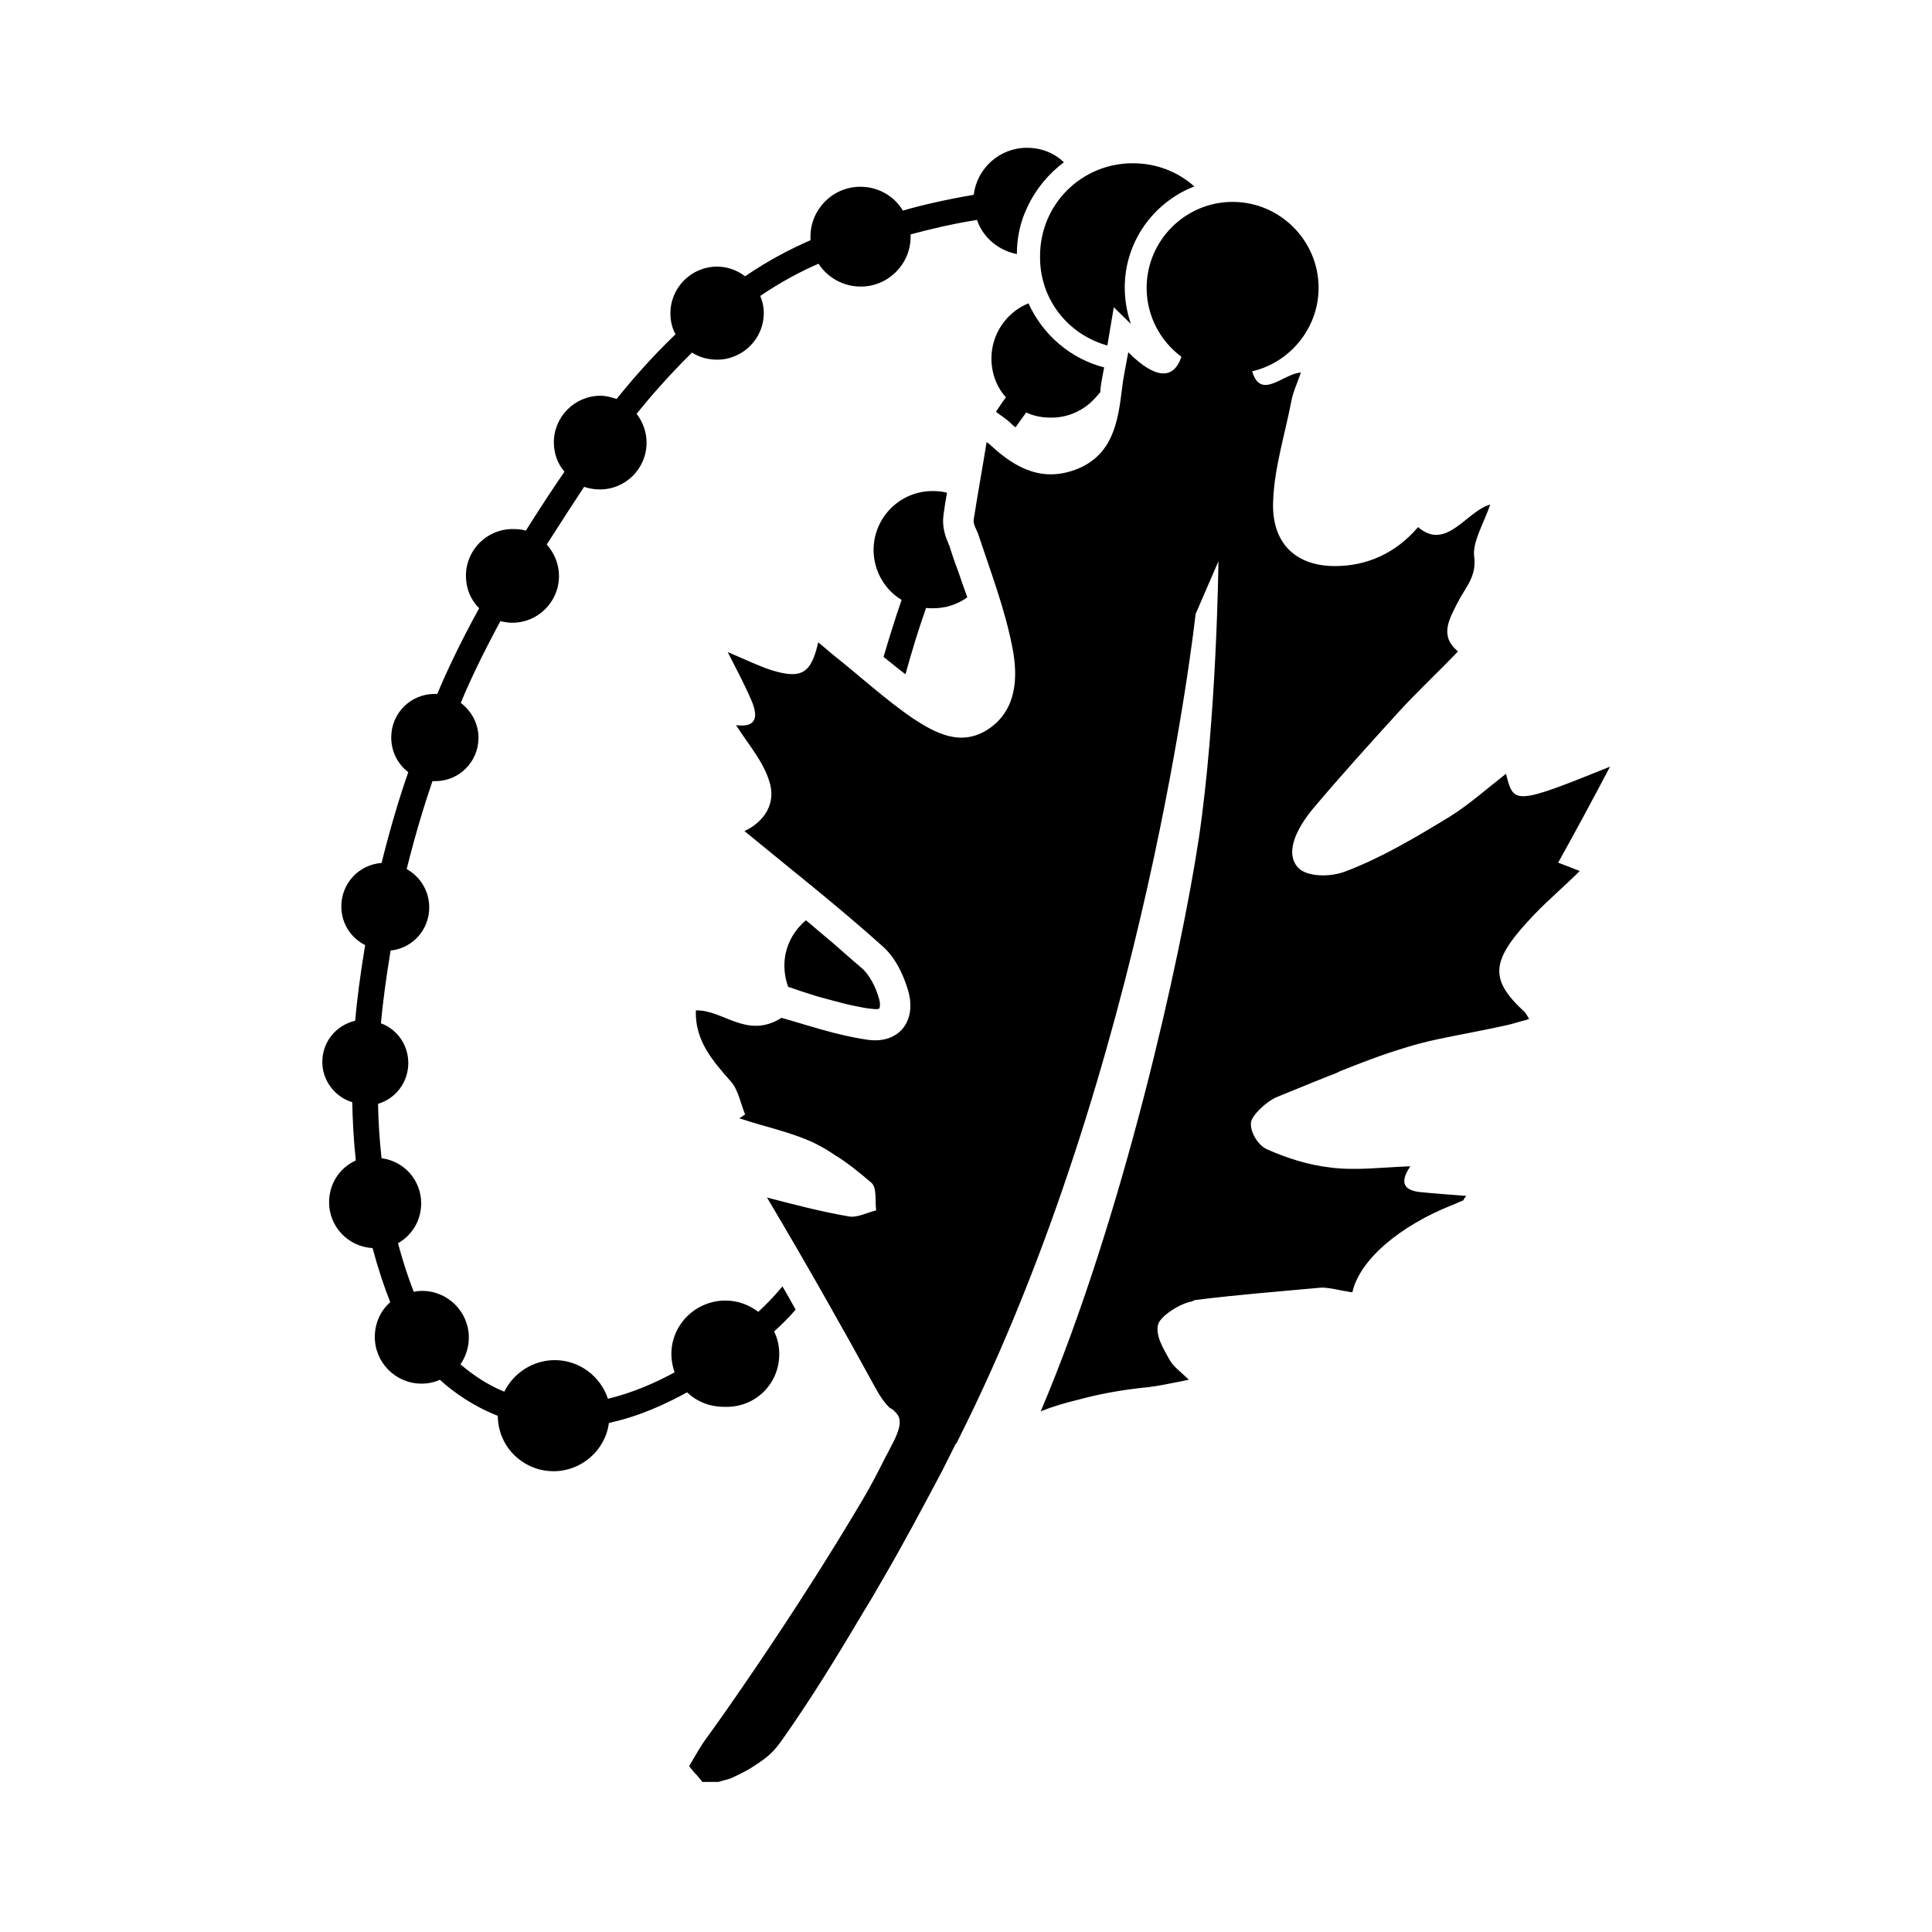
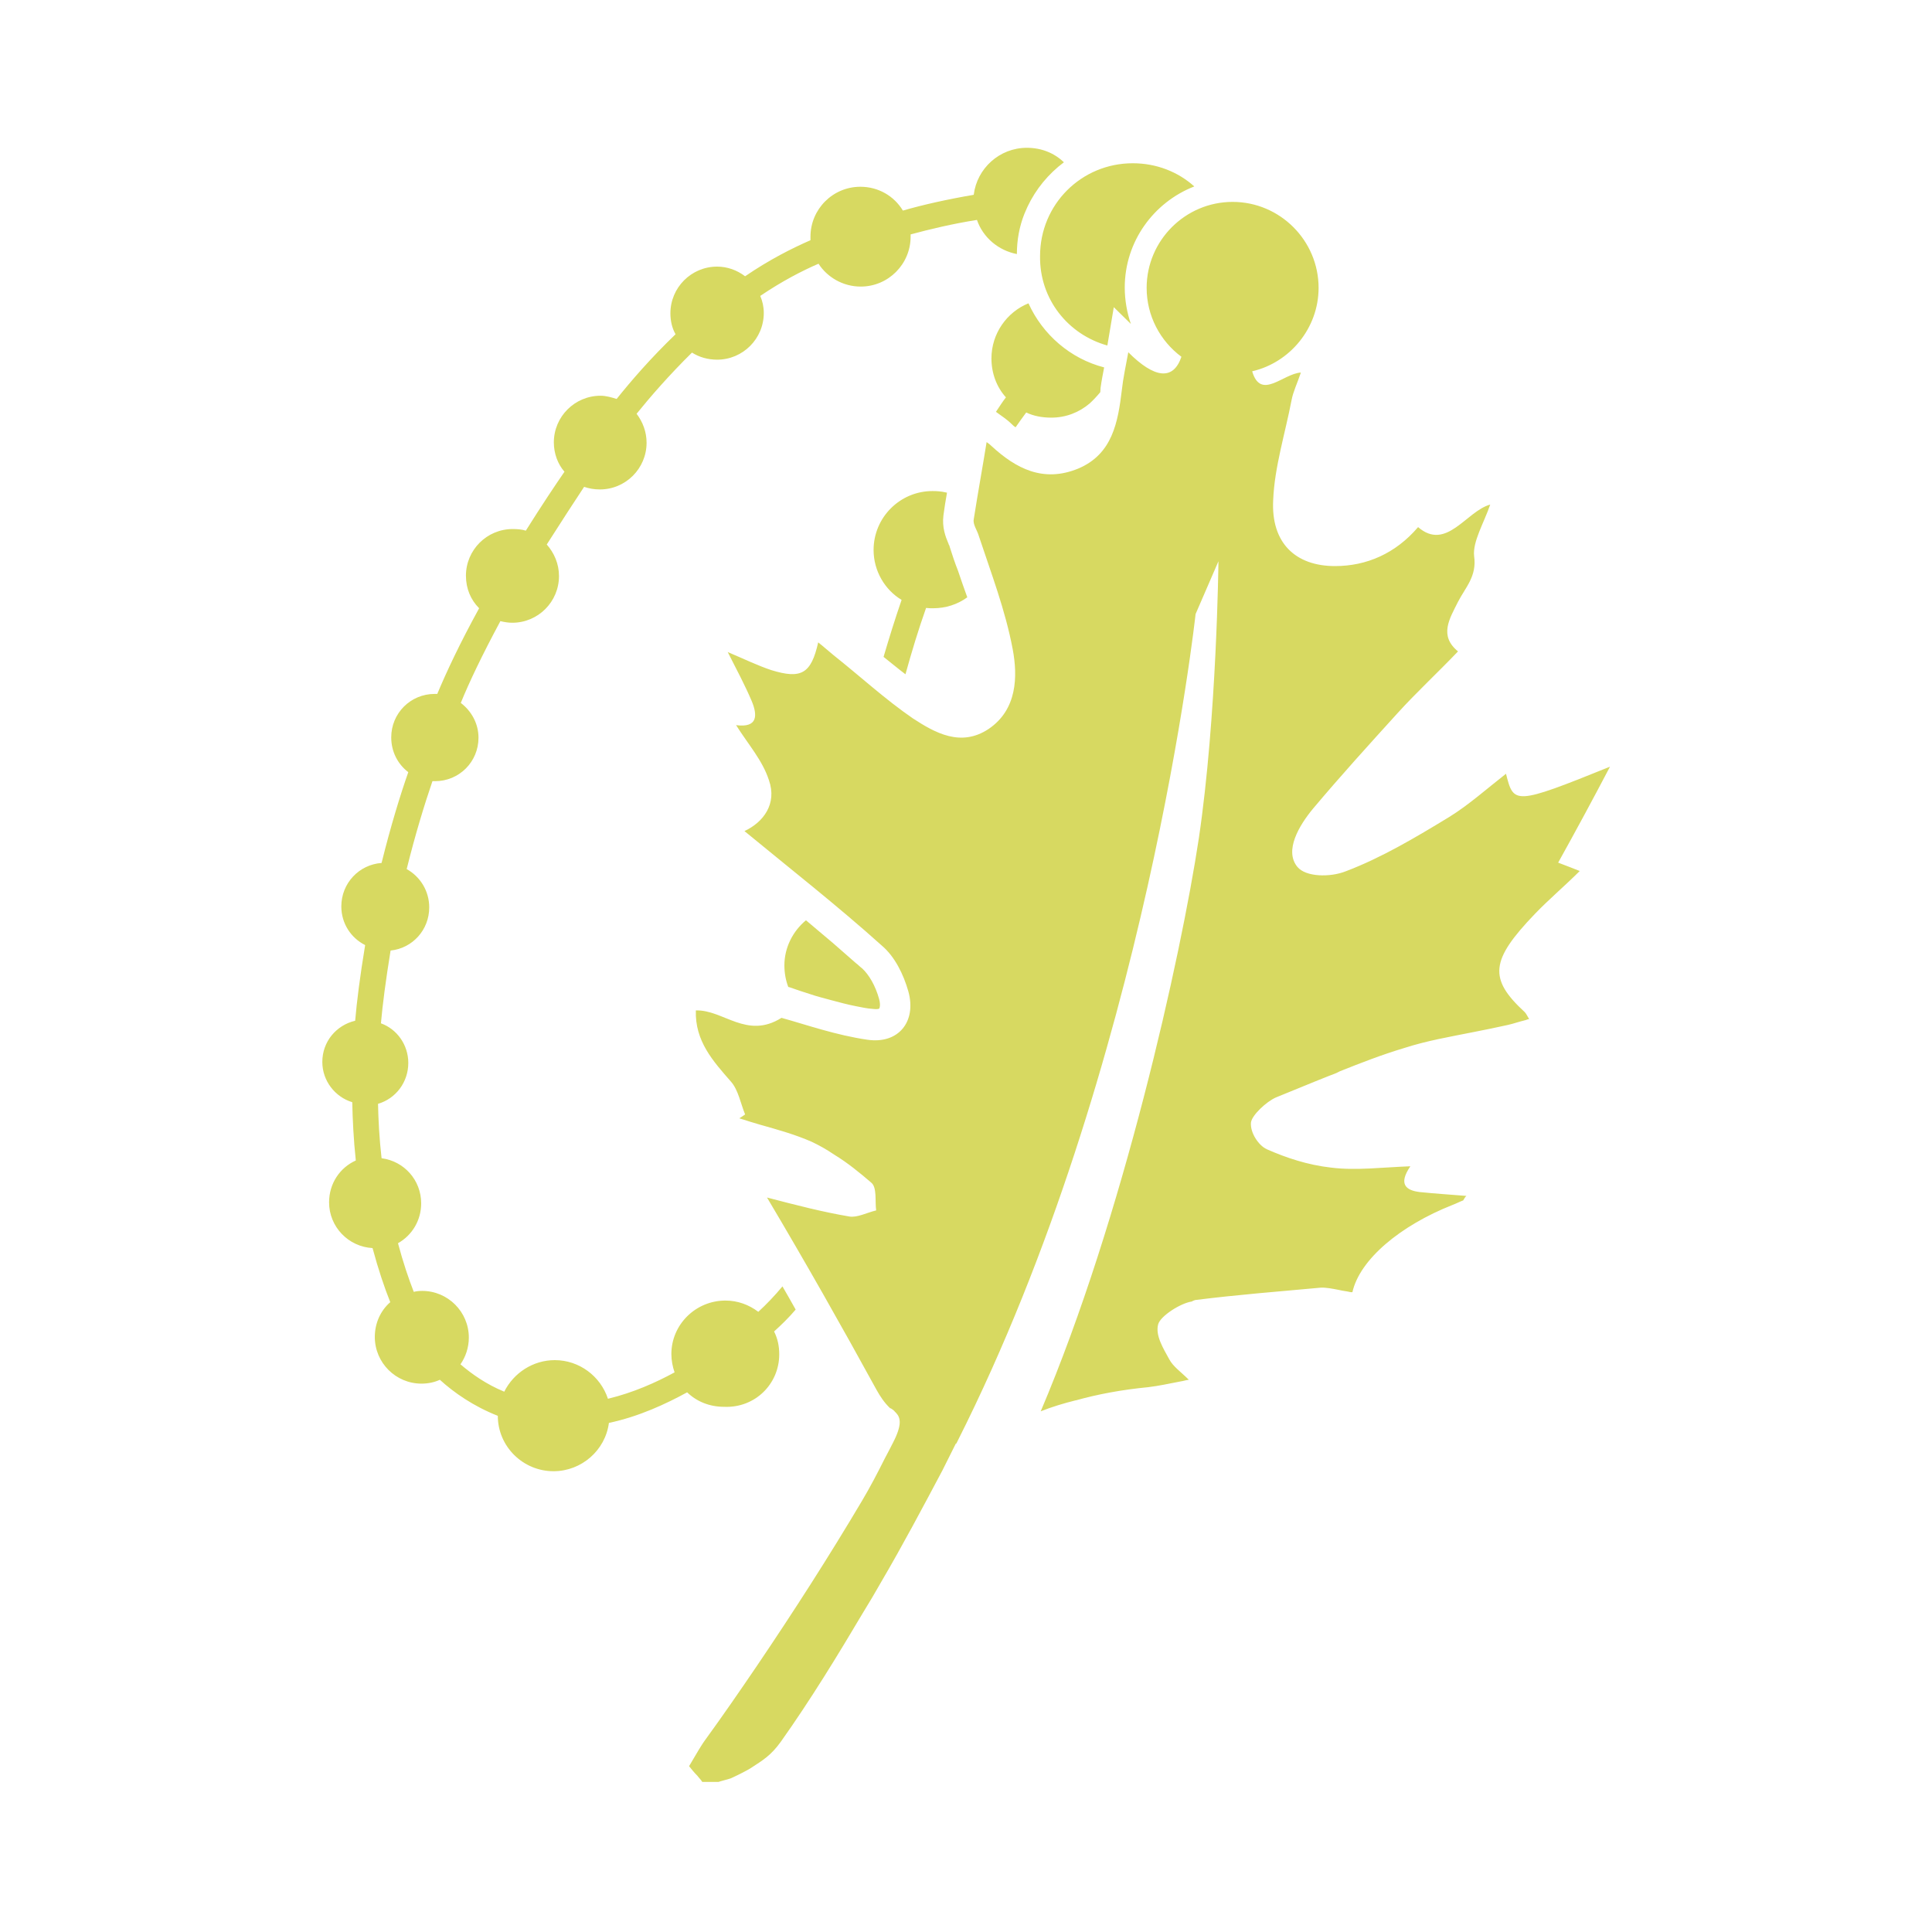
- <svg xmlns="http://www.w3.org/2000/svg" version="1.1" id="Layer_1" x="0px" y="0px" viewBox="0 0 600 600" style="enable-background:new 0 0 600 600;" xml:space="preserve">
-   <path d="M274.4,204c1.8-6.1,3.5-11.6,5.6-17.7c-5.2-3.1-8.7-9-8.7-15.5c0-10.1,8.2-18.3,18.3-18.3c1.4,0,2.7,0.1,4,0.4  c0.1,0,0.3,0.1,0.5,0.1c-0.4,2.3-0.8,4.6-1.1,7c-0.5,3.8,0.7,6.8,1.5,8.7l0,0c0,0,0.1,0.1,0.1,0.3c0.1,0.3,0.3,0.4,0.3,0.7  c0.8,2.5,1.6,5,2.6,7.5c1,2.9,1.9,5.6,2.9,8.3c-3,2.2-6.7,3.4-10.6,3.4c-0.7,0-1.5,0-2.2-0.1c-2.5,7.1-4.4,13.4-6.4,20.6  C278.8,207.6,276.7,205.8,274.4,204z M311.8,129.7c0.4,0.3,1.5,1.1,2.6,2.2c0.3,0.3,0.5,0.5,1,0.8c1.1-1.6,2.2-3.1,3.3-4.6  c2.3,1.1,4.9,1.6,7.8,1.6c4.5,0,8.6-1.6,11.9-4.4l0,0c1.2-1.1,2.3-2.3,3.3-3.5c0-0.4,0.1-0.8,0.1-1.4c0.3-2.2,0.7-4.2,1.1-6.3  c-10.5-2.7-19.1-10.2-23.5-19.9c-6.7,2.7-11.5,9.4-11.5,17.1c0,4.6,1.6,8.9,4.5,12.1c-1.1,1.4-2,2.9-3.1,4.5L311.8,129.7z   M251.8,308.8c2,0.7,4.2,1.2,6.3,1.8c2.6,0.7,5.2,1.4,7.8,1.9c1.6,0.3,3.3,0.7,4.9,0.8c0.4,0,0.7,0.1,1.1,0.1c0.8,0,1.2-0.1,1.2-0.3  c0.1-0.1,0.4-1.1-0.1-2.9c-1.1-4-3.1-7.5-5.3-9.5c-0.7-0.5-1.2-1.1-1.9-1.6c-2.3-2-4.8-4.2-7.2-6.3c-2.7-2.3-5.5-4.6-8.3-7  c-4.1,3.4-6.7,8.5-6.7,14c0,2.3,0.4,4.6,1.2,6.7l0.4,0.1C247.4,307.4,249.6,308.1,251.8,308.8z M242,420.6c0-2.6-0.5-4.9-1.6-7.1  c2.2-2,4.5-4.2,6.7-6.8c-1.4-2.5-2.7-4.8-4.1-7.2c-2.5,3-5,5.6-7.5,7.9c-2.9-2.2-6.4-3.5-10.2-3.5c-9.3,0-16.8,7.5-16.8,16.6  c0,2,0.4,4,1,5.7c-5.7,3.1-12.8,6.3-20.7,8.2c-2.3-7-8.9-12-16.5-12c-6.8,0-12.8,4-15.7,9.8c-5.6-2.3-10.1-5.5-13.6-8.5  c1.6-2.3,2.6-5.2,2.6-8.3c0-8-6.5-14.5-14.5-14.5c-1,0-1.8,0.1-2.6,0.3c-1.6-4.1-3.3-9.1-4.9-15.1c4.4-2.5,7.2-7.1,7.2-12.4  c0-7.2-5.3-13.1-12.3-14c-0.7-6.1-1-12-1.1-16.9c5.5-1.6,9.4-6.7,9.4-12.7c0-5.6-3.5-10.5-8.5-12.3c0.5-5.7,1.5-13.4,3-22.6  c6.8-0.7,12-6.4,12-13.4c0-5-2.7-9.5-7-11.9c2.7-10.9,5.6-20.3,8-27.3c0.3,0,0.5,0,0.8,0c7.5,0,13.5-6,13.5-13.5  c0-4.4-2.2-8.3-5.5-10.8c2.6-6.4,6.7-15,12.3-25.4c1.2,0.3,2.5,0.5,3.7,0.5c8,0,14.5-6.5,14.5-14.5c0-3.8-1.5-7.2-3.8-9.8  c4.8-7.5,8.6-13.4,11.6-17.9c1.5,0.5,3.1,0.8,4.9,0.8c8,0,14.5-6.5,14.5-14.5c0-3.4-1.2-6.5-3.1-9c4.2-5.2,10-11.9,17.2-19  c2.2,1.4,4.9,2.2,7.8,2.2c8,0,14.5-6.5,14.5-14.5c0-1.9-0.4-3.7-1.1-5.3c6.8-4.6,13-7.8,18.1-10c2.7,4.2,7.6,7.1,13.1,7.1  c8.6,0,15.5-7,15.5-15.5c0-0.3,0-0.5,0-0.7c5.9-1.6,13-3.3,20.6-4.5c1.9,5.5,6.7,9.5,12.4,10.6c0-4.4,0.8-8.6,2.3-12.4  c0.3-0.8,0.7-1.5,1-2.3c2.6-5.5,6.5-10.2,11.3-13.8c-3-2.9-7-4.5-11.5-4.5c-8.5,0-15.5,6.4-16.5,14.6c-8.2,1.4-15.8,3.1-22,4.9  c-2.7-4.5-7.6-7.4-13.2-7.4c-8.6,0-15.5,7-15.5,15.5c0,0.3,0,0.7,0,1.1c-5.7,2.5-12.7,6-20.3,11.2c-2.5-1.9-5.5-3-8.7-3  c-8,0-14.5,6.5-14.5,14.5c0,2.3,0.5,4.6,1.6,6.5c-7.8,7.5-13.9,14.6-18.3,20.1c-1.6-0.5-3.3-1-5-1c-8,0-14.5,6.5-14.5,14.5  c0,3.4,1.2,6.7,3.3,9.1c-3.1,4.5-7.1,10.5-12,18.3c-1.2-0.4-2.7-0.5-4.1-0.5c-8,0-14.5,6.5-14.5,14.5c0,4,1.5,7.5,4.1,10.1  c-6,10.9-10.2,19.9-13,26.6c-0.3,0-0.5,0-0.8,0c-7.5,0-13.5,6-13.5,13.5c0,4.4,2,8.3,5.3,10.8c-2.5,7.1-5.5,16.9-8.3,28.2  c-7,0.5-12.5,6.3-12.5,13.5c0,5.3,3,9.8,7.4,12c-1.6,9.7-2.6,17.6-3.1,23.5c-5.9,1.4-10.2,6.5-10.2,12.8c0,5.9,4,10.9,9.3,12.5l0,0  c0.1,5.2,0.4,11.6,1.1,18.1c-4.9,2.2-8.3,7.1-8.3,13c0,7.6,6,13.8,13.5,14.2c1.8,6.7,3.7,12.3,5.5,16.8c-3,2.6-4.8,6.5-4.8,10.8  c0,8,6.5,14.5,14.5,14.5c2,0,4-0.4,5.7-1.2c4.4,4,10.4,8.2,18,11.2c0,9.5,7.8,17.2,17.3,17.2c8.7,0,16.1-6.5,17.2-15l0,0  c9.4-2,17.7-5.9,24.3-9.5c3,2.9,7,4.5,11.5,4.5C234.5,437.3,242,429.8,242,420.6z M500,238.1c-29.9,12.1-29.9,11.6-32.3,2.2  c-5.9,4.6-11.6,9.7-17.6,13.4c-10.5,6.4-21.1,12.7-32.2,16.9c-4.8,1.9-12.4,1.8-15-1.4c-4.1-5,0.5-12.8,4.9-18.1  c8.5-10.1,17.3-19.8,26.2-29.6c5.9-6.5,12.3-12.4,18.8-19.2c-6-4.9-2.6-10.2,0-15.4c2.3-4.5,5.9-7.9,5-14.2c-0.5-4.5,3.1-10.4,5-16  c-7.4,2-13.6,14.6-22.4,7c-7,8.2-16,12.1-25.8,12.1c-12.3,0-19.9-7.2-19.2-20.5c0.4-10.2,3.7-20.6,5.7-31c0.5-2.7,1.8-5.3,2.9-8.6  c-5.5,0.3-12.4,8.7-15.1-0.3v-0.1c11.7-2.7,20.6-13.4,20.6-25.9c0-14.7-12-26.7-26.7-26.7s-26.7,12-26.7,26.7  c0,8.7,4.2,16.5,10.8,21.4c-2.5,7.4-8.3,6.8-16.5-1.4c-0.8,4.4-1.6,8-2,11.7c-1.2,10-2.9,19.9-13.5,24.4c-10.9,4.5-19.4,0-27-7  c-0.7-0.7-1.4-1.1-1.5-1.2c-1.2,7.5-2.7,15.7-4,24c-0.3,1.6,1.1,3.4,1.6,5.2c3.8,11.5,8.2,22.9,10.5,35.1c1.6,8.5,1.4,18.8-7.5,24.8  c-8.6,5.7-16.6,1.2-23.5-3.3c-8.6-5.9-16.4-13.1-24.6-19.6c-1.5-1.2-3-2.6-4.8-4c-2.2,9.7-5.2,11.5-14.6,8.6  c-4.2-1.4-8.3-3.4-13.5-5.6c2.9,5.7,5.3,10.2,7.4,15.1c1.9,4.5,2,8.5-4.8,7.6c3.7,5.9,8.2,10.9,10.2,17.1c2.6,7.4-1.8,13.1-7.6,15.8  c14.2,11.7,28.9,23.2,42.7,35.6c4,3.4,6.7,8.9,8.2,14.2c2.6,9.4-3.1,16.4-12.7,15c-9.7-1.4-18.8-4.6-26.7-6.8  c-10.8,6.8-18.1-2.6-26.6-2.3c-0.3,9.5,5.3,15.7,10.9,22.1c2.3,2.6,3,6.8,4.4,10.2c-0.5,0.4-1.2,0.8-1.8,1.2c2.2,0.7,4.4,1.4,6.5,2  c5.7,1.6,11,3.1,16,5.3c2.3,1.1,4.5,2.3,7,4c4.1,2.5,7.9,5.6,11.5,8.7c1.8,1.5,1.1,5.7,1.5,8.6c-2.9,0.7-5.9,2.3-8.3,1.9  c-8.3-1.4-16.4-3.5-25.6-5.9c12,20.2,23.1,39.8,34,59.7c1.1,2,2.5,4.1,4.2,5.7c0,0,0.1,0.1,0.3,0.1c0.5,0.3,1,0.7,1.2,1  c0.1,0.1,0.3,0.3,0.4,0.4l0,0c1.4,1.5,1.9,3.7-1,9.3c-0.8,1.6-1.6,3.1-2.5,4.8c-2.3,4.6-4.6,9-7.1,13.2  c-10.2,17.2-21.1,34.2-32.6,51.2c-5.3,7.8-10.6,15.5-16.2,23.2c-0.8,1.1-1.5,2.3-2,3.1c-1,1.6-1.9,3.3-2.9,4.9c0.8,1,1.6,2,2.6,3  c0.5,0.7,1.1,1.2,1.5,1.9c1.6,0,3.4,0,5,0c1.2-0.4,2.6-0.7,3.8-1.1c1.6-0.7,4.8-2.3,6.1-3.1c4-2.6,6.4-4,9.5-8.3  c9.3-13.1,17.7-26.9,25.6-40.2c1.9-3.1,3.7-6.1,5.5-9.3c6.8-11.6,13.1-23.5,19.1-34.8c1.4-2.7,2.7-5.5,4.1-8.2l0.1-0.1h0.1l0.4-0.8  c58.7-116.5,73.9-256.8,73.9-256.8l7.1-16.4c0,0-0.5,48.4-6.1,86.1c-5.6,37-23.6,117.9-49.1,177.9c3.5-1.4,7.2-2.5,10.8-3.4  c0,0,0,0,0.1,0c6.8-1.9,14.2-3.3,22.5-4.1c3.3-0.4,6.5-1.1,10.1-1.8c0.8-0.1,1.6-0.4,2.5-0.5c-2.5-2.5-4.9-4.1-6.1-6.4  c-1.8-3.3-4.4-7.4-3.4-10.9c0.8-2.6,7-6.5,10.4-7l0,0c0.5-0.3,1.1-0.5,1.4-0.5c12.7-1.6,25.5-2.6,38.6-3.8c1.6-0.1,3.7,0.3,5.7,0.7  c1.2,0.3,2.5,0.4,3.7,0.7c0.1,0,0.4,0,0.5,0c2.3-10.2,14.9-20.7,31.1-27.1c1.1-0.4,2.2-1,3.3-1.4c0.3-0.4,0.5-1,1-1.4  c-4.8-0.4-9.7-0.7-14.5-1.2c-4.1-0.5-6.8-2.3-2.9-8c-8.6,0.3-16.9,1.4-24.7,0.4c-7.1-0.8-13.8-3-19.9-5.7c-2.6-1.2-5.2-5.2-4.9-8.3  c0.3-2.3,4.8-6.5,7.8-7.8c5.5-2.2,10.9-4.5,16.5-6.7c1.1-0.4,2.2-0.8,3.3-1.4c6.5-2.6,13.2-5.2,19.9-7.2c7.1-2.3,14.2-3.5,21.7-5  c3.5-0.7,7.1-1.4,10.6-2.2c1.8-0.4,3.4-1,5.5-1.5c0.3-0.1,0.7-0.3,1.1-0.3c-0.7-1.2-1-1.8-1.4-2.2c-11.3-10.4-10.6-16.1,3.1-30.4  c4.4-4.6,9.3-8.7,14-13.4c-1.8-0.7-3.5-1.4-6.7-2.6C489.3,258.2,494.7,248.2,500,238.1z M343.9,107.3l2-11.9l5.3,5.2  c-1.2-3.5-1.9-7.4-1.9-11.3c0-14.3,9-26.5,21.6-31.4c-5-4.5-11.7-7.2-19.1-7.2c-16,0-28.8,12.8-28.8,28.8  C322.8,92.9,331.7,103.9,343.9,107.3z" />
+ <svg xmlns="http://www.w3.org/2000/svg" version="1.1" x="0px" y="0px" viewBox="0 0 600 600" style="enable-background:new 0 0 600 600;" xml:space="preserve">
+   <path d="M274.4,204c1.8-6.1,3.5-11.6,5.6-17.7c-5.2-3.1-8.7-9-8.7-15.5c0-10.1,8.2-18.3,18.3-18.3c1.4,0,2.7,0.1,4,0.4  c0.1,0,0.3,0.1,0.5,0.1c-0.4,2.3-0.8,4.6-1.1,7c-0.5,3.8,0.7,6.8,1.5,8.7l0,0c0,0,0.1,0.1,0.1,0.3c0.1,0.3,0.3,0.4,0.3,0.7  c0.8,2.5,1.6,5,2.6,7.5c1,2.9,1.9,5.6,2.9,8.3c-3,2.2-6.7,3.4-10.6,3.4c-0.7,0-1.5,0-2.2-0.1c-2.5,7.1-4.4,13.4-6.4,20.6  C278.8,207.6,276.7,205.8,274.4,204z M311.8,129.7c0.4,0.3,1.5,1.1,2.6,2.2c0.3,0.3,0.5,0.5,1,0.8c1.1-1.6,2.2-3.1,3.3-4.6  c2.3,1.1,4.9,1.6,7.8,1.6c4.5,0,8.6-1.6,11.9-4.4l0,0c1.2-1.1,2.3-2.3,3.3-3.5c0-0.4,0.1-0.8,0.1-1.4c0.3-2.2,0.7-4.2,1.1-6.3  c-10.5-2.7-19.1-10.2-23.5-19.9c-6.7,2.7-11.5,9.4-11.5,17.1c0,4.6,1.6,8.9,4.5,12.1c-1.1,1.4-2,2.9-3.1,4.5L311.8,129.7z   M251.8,308.8c2,0.7,4.2,1.2,6.3,1.8c2.6,0.7,5.2,1.4,7.8,1.9c1.6,0.3,3.3,0.7,4.9,0.8c0.4,0,0.7,0.1,1.1,0.1c0.8,0,1.2-0.1,1.2-0.3  c0.1-0.1,0.4-1.1-0.1-2.9c-1.1-4-3.1-7.5-5.3-9.5c-0.7-0.5-1.2-1.1-1.9-1.6c-2.3-2-4.8-4.2-7.2-6.3c-2.7-2.3-5.5-4.6-8.3-7  c-4.1,3.4-6.7,8.5-6.7,14c0,2.3,0.4,4.6,1.2,6.7l0.4,0.1C247.4,307.4,249.6,308.1,251.8,308.8z M242,420.6c0-2.6-0.5-4.9-1.6-7.1  c2.2-2,4.5-4.2,6.7-6.8c-1.4-2.5-2.7-4.8-4.1-7.2c-2.5,3-5,5.6-7.5,7.9c-2.9-2.2-6.4-3.5-10.2-3.5c-9.3,0-16.8,7.5-16.8,16.6  c0,2,0.4,4,1,5.7c-5.7,3.1-12.8,6.3-20.7,8.2c-2.3-7-8.9-12-16.5-12c-6.8,0-12.8,4-15.7,9.8c-5.6-2.3-10.1-5.5-13.6-8.5  c1.6-2.3,2.6-5.2,2.6-8.3c0-8-6.5-14.5-14.5-14.5c-1,0-1.8,0.1-2.6,0.3c-1.6-4.1-3.3-9.1-4.9-15.1c4.4-2.5,7.2-7.1,7.2-12.4  c0-7.2-5.3-13.1-12.3-14c-0.7-6.1-1-12-1.1-16.9c5.5-1.6,9.4-6.7,9.4-12.7c0-5.6-3.5-10.5-8.5-12.3c0.5-5.7,1.5-13.4,3-22.6  c6.8-0.7,12-6.4,12-13.4c0-5-2.7-9.5-7-11.9c2.7-10.9,5.6-20.3,8-27.3c0.3,0,0.5,0,0.8,0c7.5,0,13.5-6,13.5-13.5  c0-4.4-2.2-8.3-5.5-10.8c2.6-6.4,6.7-15,12.3-25.4c1.2,0.3,2.5,0.5,3.7,0.5c8,0,14.5-6.5,14.5-14.5c0-3.8-1.5-7.2-3.8-9.8  c4.8-7.5,8.6-13.4,11.6-17.9c1.5,0.5,3.1,0.8,4.9,0.8c8,0,14.5-6.5,14.5-14.5c0-3.4-1.2-6.5-3.1-9c4.2-5.2,10-11.9,17.2-19  c2.2,1.4,4.9,2.2,7.8,2.2c8,0,14.5-6.5,14.5-14.5c0-1.9-0.4-3.7-1.1-5.3c6.8-4.6,13-7.8,18.1-10c2.7,4.2,7.6,7.1,13.1,7.1  c8.6,0,15.5-7,15.5-15.5c0-0.3,0-0.5,0-0.7c5.9-1.6,13-3.3,20.6-4.5c1.9,5.5,6.7,9.5,12.4,10.6c0-4.4,0.8-8.6,2.3-12.4  c0.3-0.8,0.7-1.5,1-2.3c2.6-5.5,6.5-10.2,11.3-13.8c-3-2.9-7-4.5-11.5-4.5c-8.5,0-15.5,6.4-16.5,14.6c-8.2,1.4-15.8,3.1-22,4.9  c-2.7-4.5-7.6-7.4-13.2-7.4c-8.6,0-15.5,7-15.5,15.5c0,0.3,0,0.7,0,1.1c-5.7,2.5-12.7,6-20.3,11.2c-2.5-1.9-5.5-3-8.7-3  c-8,0-14.5,6.5-14.5,14.5c0,2.3,0.5,4.6,1.6,6.5c-7.8,7.5-13.9,14.6-18.3,20.1c-1.6-0.5-3.3-1-5-1c-8,0-14.5,6.5-14.5,14.5  c0,3.4,1.2,6.7,3.3,9.1c-3.1,4.5-7.1,10.5-12,18.3c-1.2-0.4-2.7-0.5-4.1-0.5c-8,0-14.5,6.5-14.5,14.5c0,4,1.5,7.5,4.1,10.1  c-6,10.9-10.2,19.9-13,26.6c-0.3,0-0.5,0-0.8,0c-7.5,0-13.5,6-13.5,13.5c0,4.4,2,8.3,5.3,10.8c-2.5,7.1-5.5,16.9-8.3,28.2  c-7,0.5-12.5,6.3-12.5,13.5c0,5.3,3,9.8,7.4,12c-1.6,9.7-2.6,17.6-3.1,23.5c-5.9,1.4-10.2,6.5-10.2,12.8c0,5.9,4,10.9,9.3,12.5l0,0  c0.1,5.2,0.4,11.6,1.1,18.1c-4.9,2.2-8.3,7.1-8.3,13c0,7.6,6,13.8,13.5,14.2c1.8,6.7,3.7,12.3,5.5,16.8c-3,2.6-4.8,6.5-4.8,10.8  c0,8,6.5,14.5,14.5,14.5c2,0,4-0.4,5.7-1.2c4.4,4,10.4,8.2,18,11.2c0,9.5,7.8,17.2,17.3,17.2c8.7,0,16.1-6.5,17.2-15l0,0  c9.4-2,17.7-5.9,24.3-9.5c3,2.9,7,4.5,11.5,4.5C234.5,437.3,242,429.8,242,420.6z M500,238.1c-29.9,12.1-29.9,11.6-32.3,2.2  c-5.9,4.6-11.6,9.7-17.6,13.4c-10.5,6.4-21.1,12.7-32.2,16.9c-4.8,1.9-12.4,1.8-15-1.4c-4.1-5,0.5-12.8,4.9-18.1  c8.5-10.1,17.3-19.8,26.2-29.6c5.9-6.5,12.3-12.4,18.8-19.2c-6-4.9-2.6-10.2,0-15.4c2.3-4.5,5.9-7.9,5-14.2c-0.5-4.5,3.1-10.4,5-16  c-7.4,2-13.6,14.6-22.4,7c-7,8.2-16,12.1-25.8,12.1c-12.3,0-19.9-7.2-19.2-20.5c0.4-10.2,3.7-20.6,5.7-31c0.5-2.7,1.8-5.3,2.9-8.6  c-5.5,0.3-12.4,8.7-15.1-0.3v-0.1c11.7-2.7,20.6-13.4,20.6-25.9c0-14.7-12-26.7-26.7-26.7s-26.7,12-26.7,26.7  c0,8.7,4.2,16.5,10.8,21.4c-2.5,7.4-8.3,6.8-16.5-1.4c-0.8,4.4-1.6,8-2,11.7c-1.2,10-2.9,19.9-13.5,24.4c-10.9,4.5-19.4,0-27-7  c-0.7-0.7-1.4-1.1-1.5-1.2c-1.2,7.5-2.7,15.7-4,24c-0.3,1.6,1.1,3.4,1.6,5.2c3.8,11.5,8.2,22.9,10.5,35.1c1.6,8.5,1.4,18.8-7.5,24.8  c-8.6,5.7-16.6,1.2-23.5-3.3c-8.6-5.9-16.4-13.1-24.6-19.6c-1.5-1.2-3-2.6-4.8-4c-2.2,9.7-5.2,11.5-14.6,8.6  c-4.2-1.4-8.3-3.4-13.5-5.6c2.9,5.7,5.3,10.2,7.4,15.1c1.9,4.5,2,8.5-4.8,7.6c3.7,5.9,8.2,10.9,10.2,17.1c2.6,7.4-1.8,13.1-7.6,15.8  c14.2,11.7,28.9,23.2,42.7,35.6c4,3.4,6.7,8.9,8.2,14.2c2.6,9.4-3.1,16.4-12.7,15c-9.7-1.4-18.8-4.6-26.7-6.8  c-10.8,6.8-18.1-2.6-26.6-2.3c-0.3,9.5,5.3,15.7,10.9,22.1c2.3,2.6,3,6.8,4.4,10.2c-0.5,0.4-1.2,0.8-1.8,1.2c2.2,0.7,4.4,1.4,6.5,2  c5.7,1.6,11,3.1,16,5.3c2.3,1.1,4.5,2.3,7,4c4.1,2.5,7.9,5.6,11.5,8.7c1.8,1.5,1.1,5.7,1.5,8.6c-2.9,0.7-5.9,2.3-8.3,1.9  c-8.3-1.4-16.4-3.5-25.6-5.9c12,20.2,23.1,39.8,34,59.7c1.1,2,2.5,4.1,4.2,5.7c0,0,0.1,0.1,0.3,0.1c0.5,0.3,1,0.7,1.2,1  c0.1,0.1,0.3,0.3,0.4,0.4l0,0c1.4,1.5,1.9,3.7-1,9.3c-0.8,1.6-1.6,3.1-2.5,4.8c-2.3,4.6-4.6,9-7.1,13.2  c-10.2,17.2-21.1,34.2-32.6,51.2c-5.3,7.8-10.6,15.5-16.2,23.2c-0.8,1.1-1.5,2.3-2,3.1c-1,1.6-1.9,3.3-2.9,4.9c0.8,1,1.6,2,2.6,3  c0.5,0.7,1.1,1.2,1.5,1.9c1.6,0,3.4,0,5,0c1.2-0.4,2.6-0.7,3.8-1.1c1.6-0.7,4.8-2.3,6.1-3.1c4-2.6,6.4-4,9.5-8.3  c9.3-13.1,17.7-26.9,25.6-40.2c1.9-3.1,3.7-6.1,5.5-9.3c6.8-11.6,13.1-23.5,19.1-34.8c1.4-2.7,2.7-5.5,4.1-8.2l0.1-0.1h0.1l0.4-0.8  c58.7-116.5,73.9-256.8,73.9-256.8l7.1-16.4c0,0-0.5,48.4-6.1,86.1c-5.6,37-23.6,117.9-49.1,177.9c3.5-1.4,7.2-2.5,10.8-3.4  c0,0,0,0,0.1,0c6.8-1.9,14.2-3.3,22.5-4.1c3.3-0.4,6.5-1.1,10.1-1.8c0.8-0.1,1.6-0.4,2.5-0.5c-2.5-2.5-4.9-4.1-6.1-6.4  c-1.8-3.3-4.4-7.4-3.4-10.9c0.8-2.6,7-6.5,10.4-7l0,0c0.5-0.3,1.1-0.5,1.4-0.5c12.7-1.6,25.5-2.6,38.6-3.8c1.6-0.1,3.7,0.3,5.7,0.7  c1.2,0.3,2.5,0.4,3.7,0.7c0.1,0,0.4,0,0.5,0c2.3-10.2,14.9-20.7,31.1-27.1c1.1-0.4,2.2-1,3.3-1.4c0.3-0.4,0.5-1,1-1.4  c-4.8-0.4-9.7-0.7-14.5-1.2c-4.1-0.5-6.8-2.3-2.9-8c-8.6,0.3-16.9,1.4-24.7,0.4c-7.1-0.8-13.8-3-19.9-5.7c-2.6-1.2-5.2-5.2-4.9-8.3  c0.3-2.3,4.8-6.5,7.8-7.8c5.5-2.2,10.9-4.5,16.5-6.7c1.1-0.4,2.2-0.8,3.3-1.4c6.5-2.6,13.2-5.2,19.9-7.2c7.1-2.3,14.2-3.5,21.7-5  c3.5-0.7,7.1-1.4,10.6-2.2c1.8-0.4,3.4-1,5.5-1.5c0.3-0.1,0.7-0.3,1.1-0.3c-0.7-1.2-1-1.8-1.4-2.2c-11.3-10.4-10.6-16.1,3.1-30.4  c4.4-4.6,9.3-8.7,14-13.4c-1.8-0.7-3.5-1.4-6.7-2.6C489.3,258.2,494.7,248.2,500,238.1z M343.9,107.3l2-11.9l5.3,5.2  c-1.2-3.5-1.9-7.4-1.9-11.3c0-14.3,9-26.5,21.6-31.4c-5-4.5-11.7-7.2-19.1-7.2c-16,0-28.8,12.8-28.8,28.8  C322.8,92.9,331.7,103.9,343.9,107.3z" fill="#D7D961" />
</svg>
